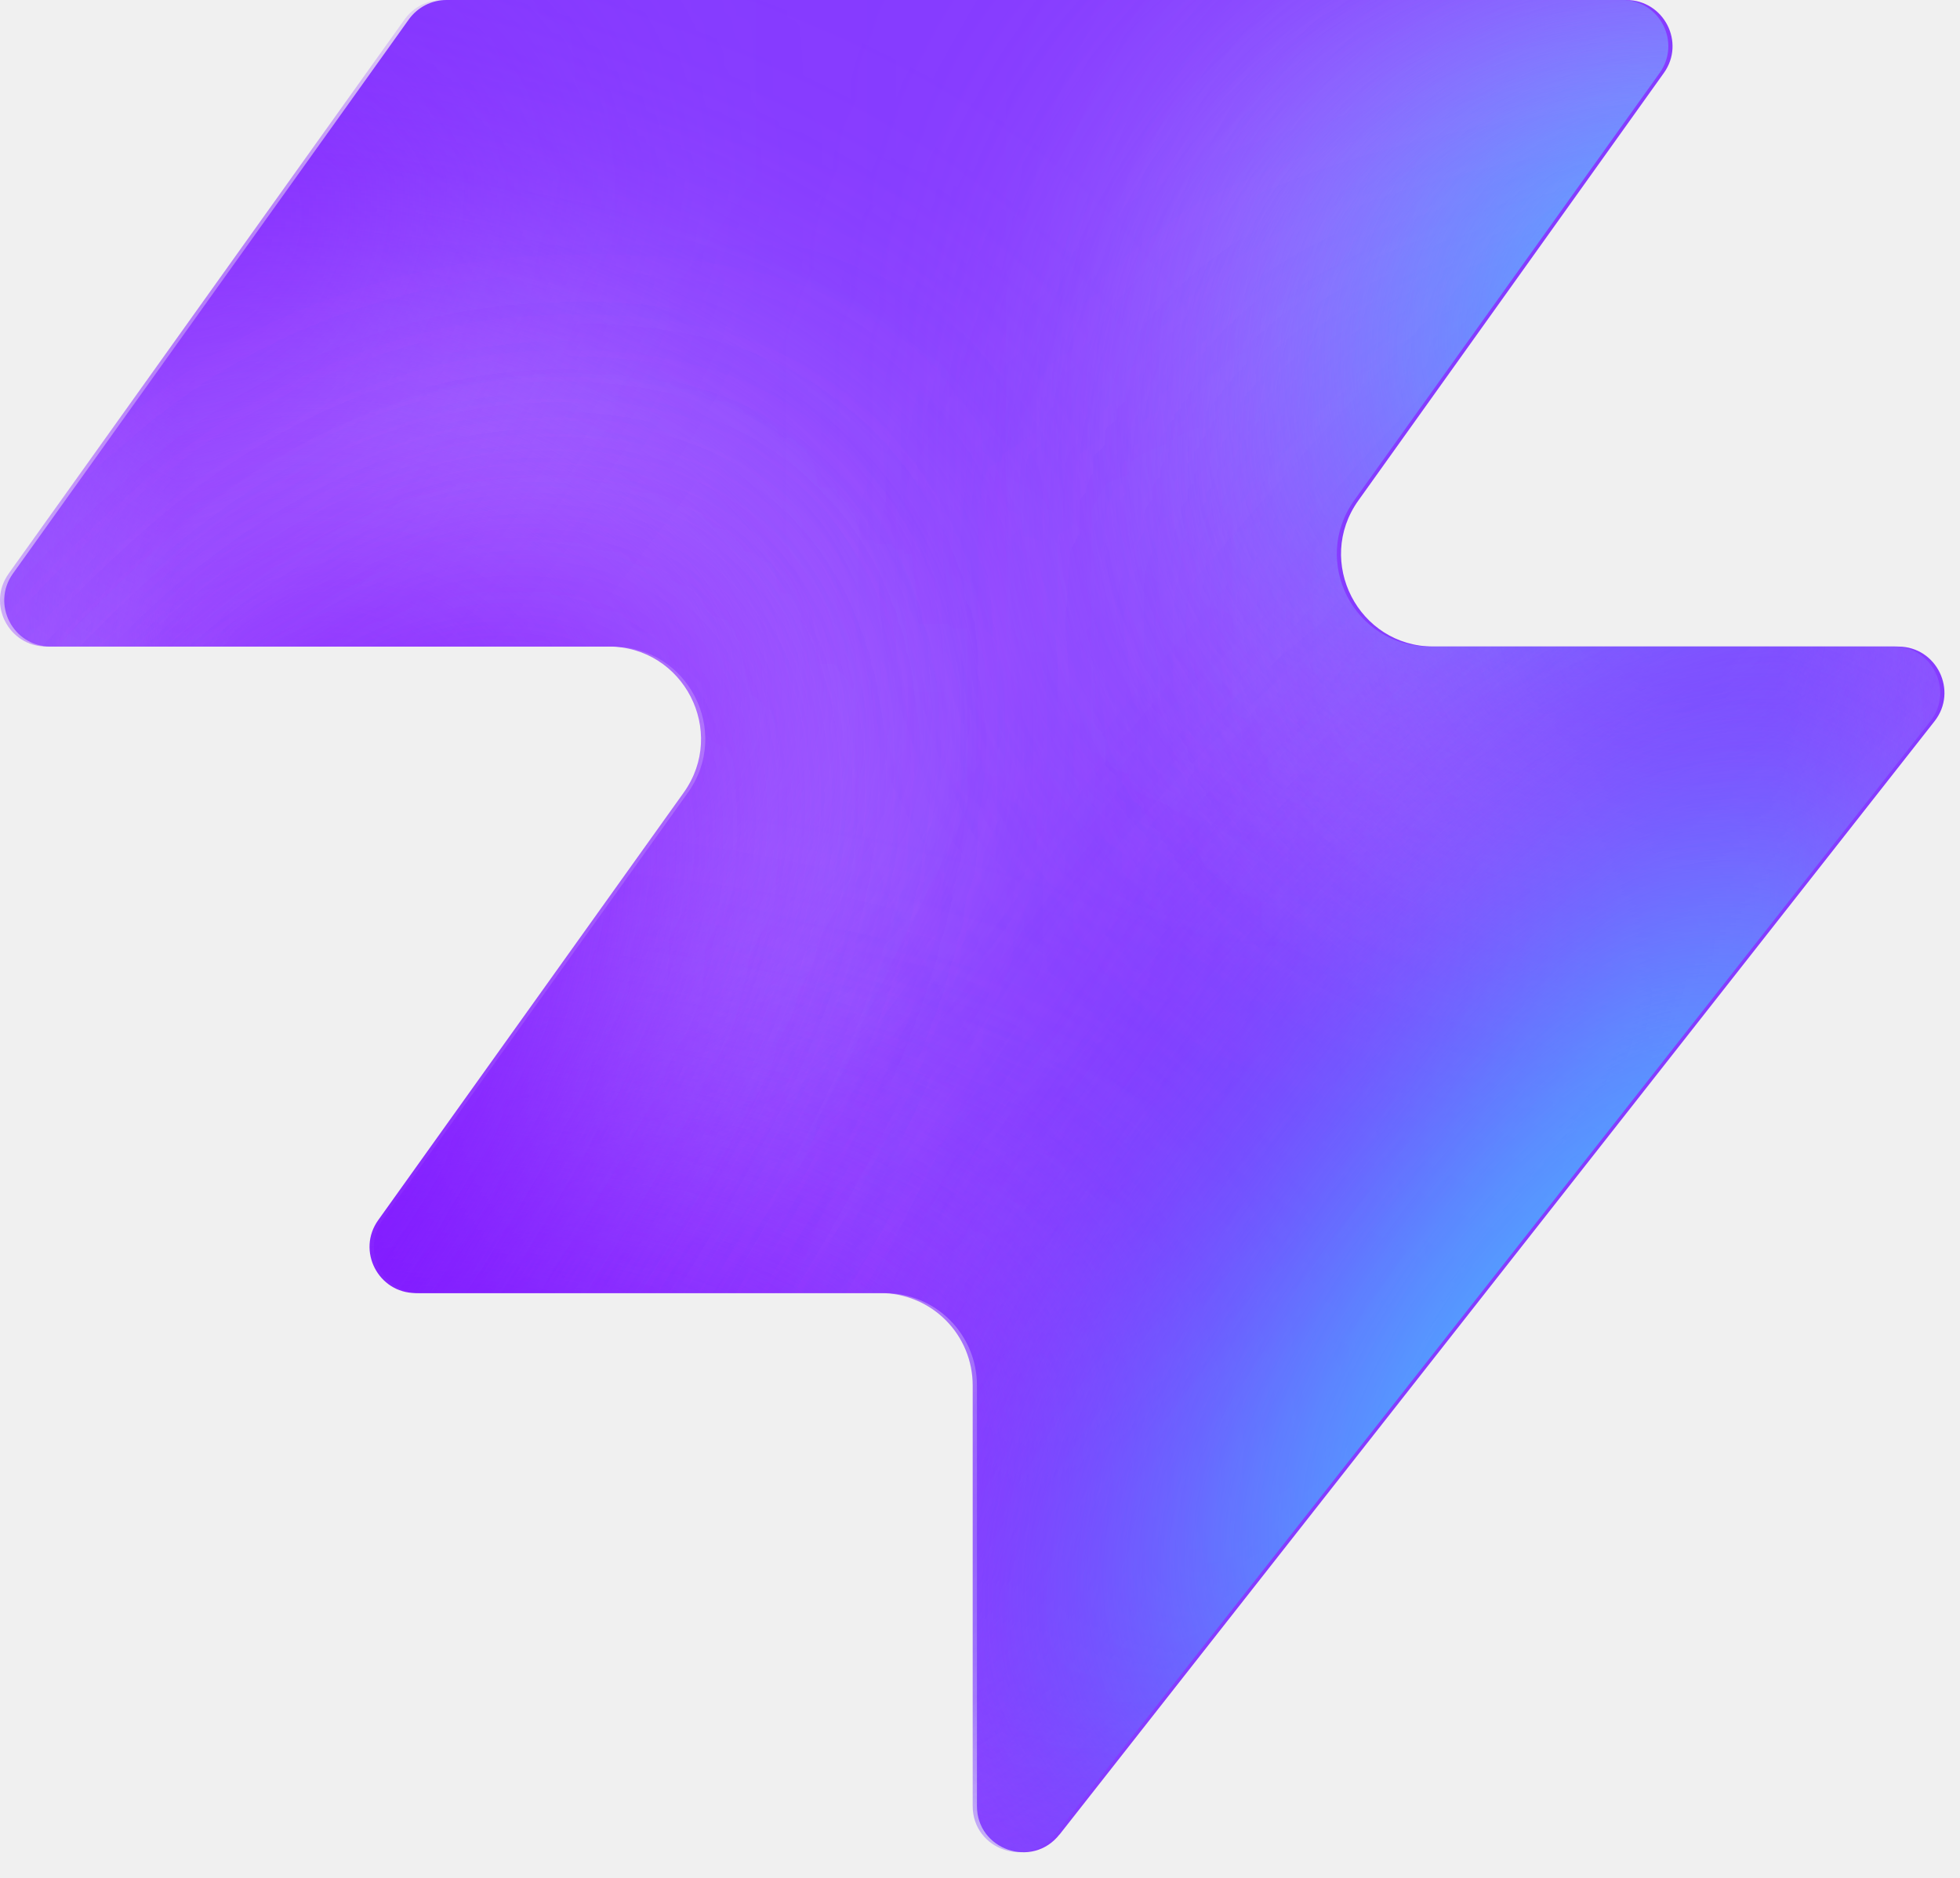
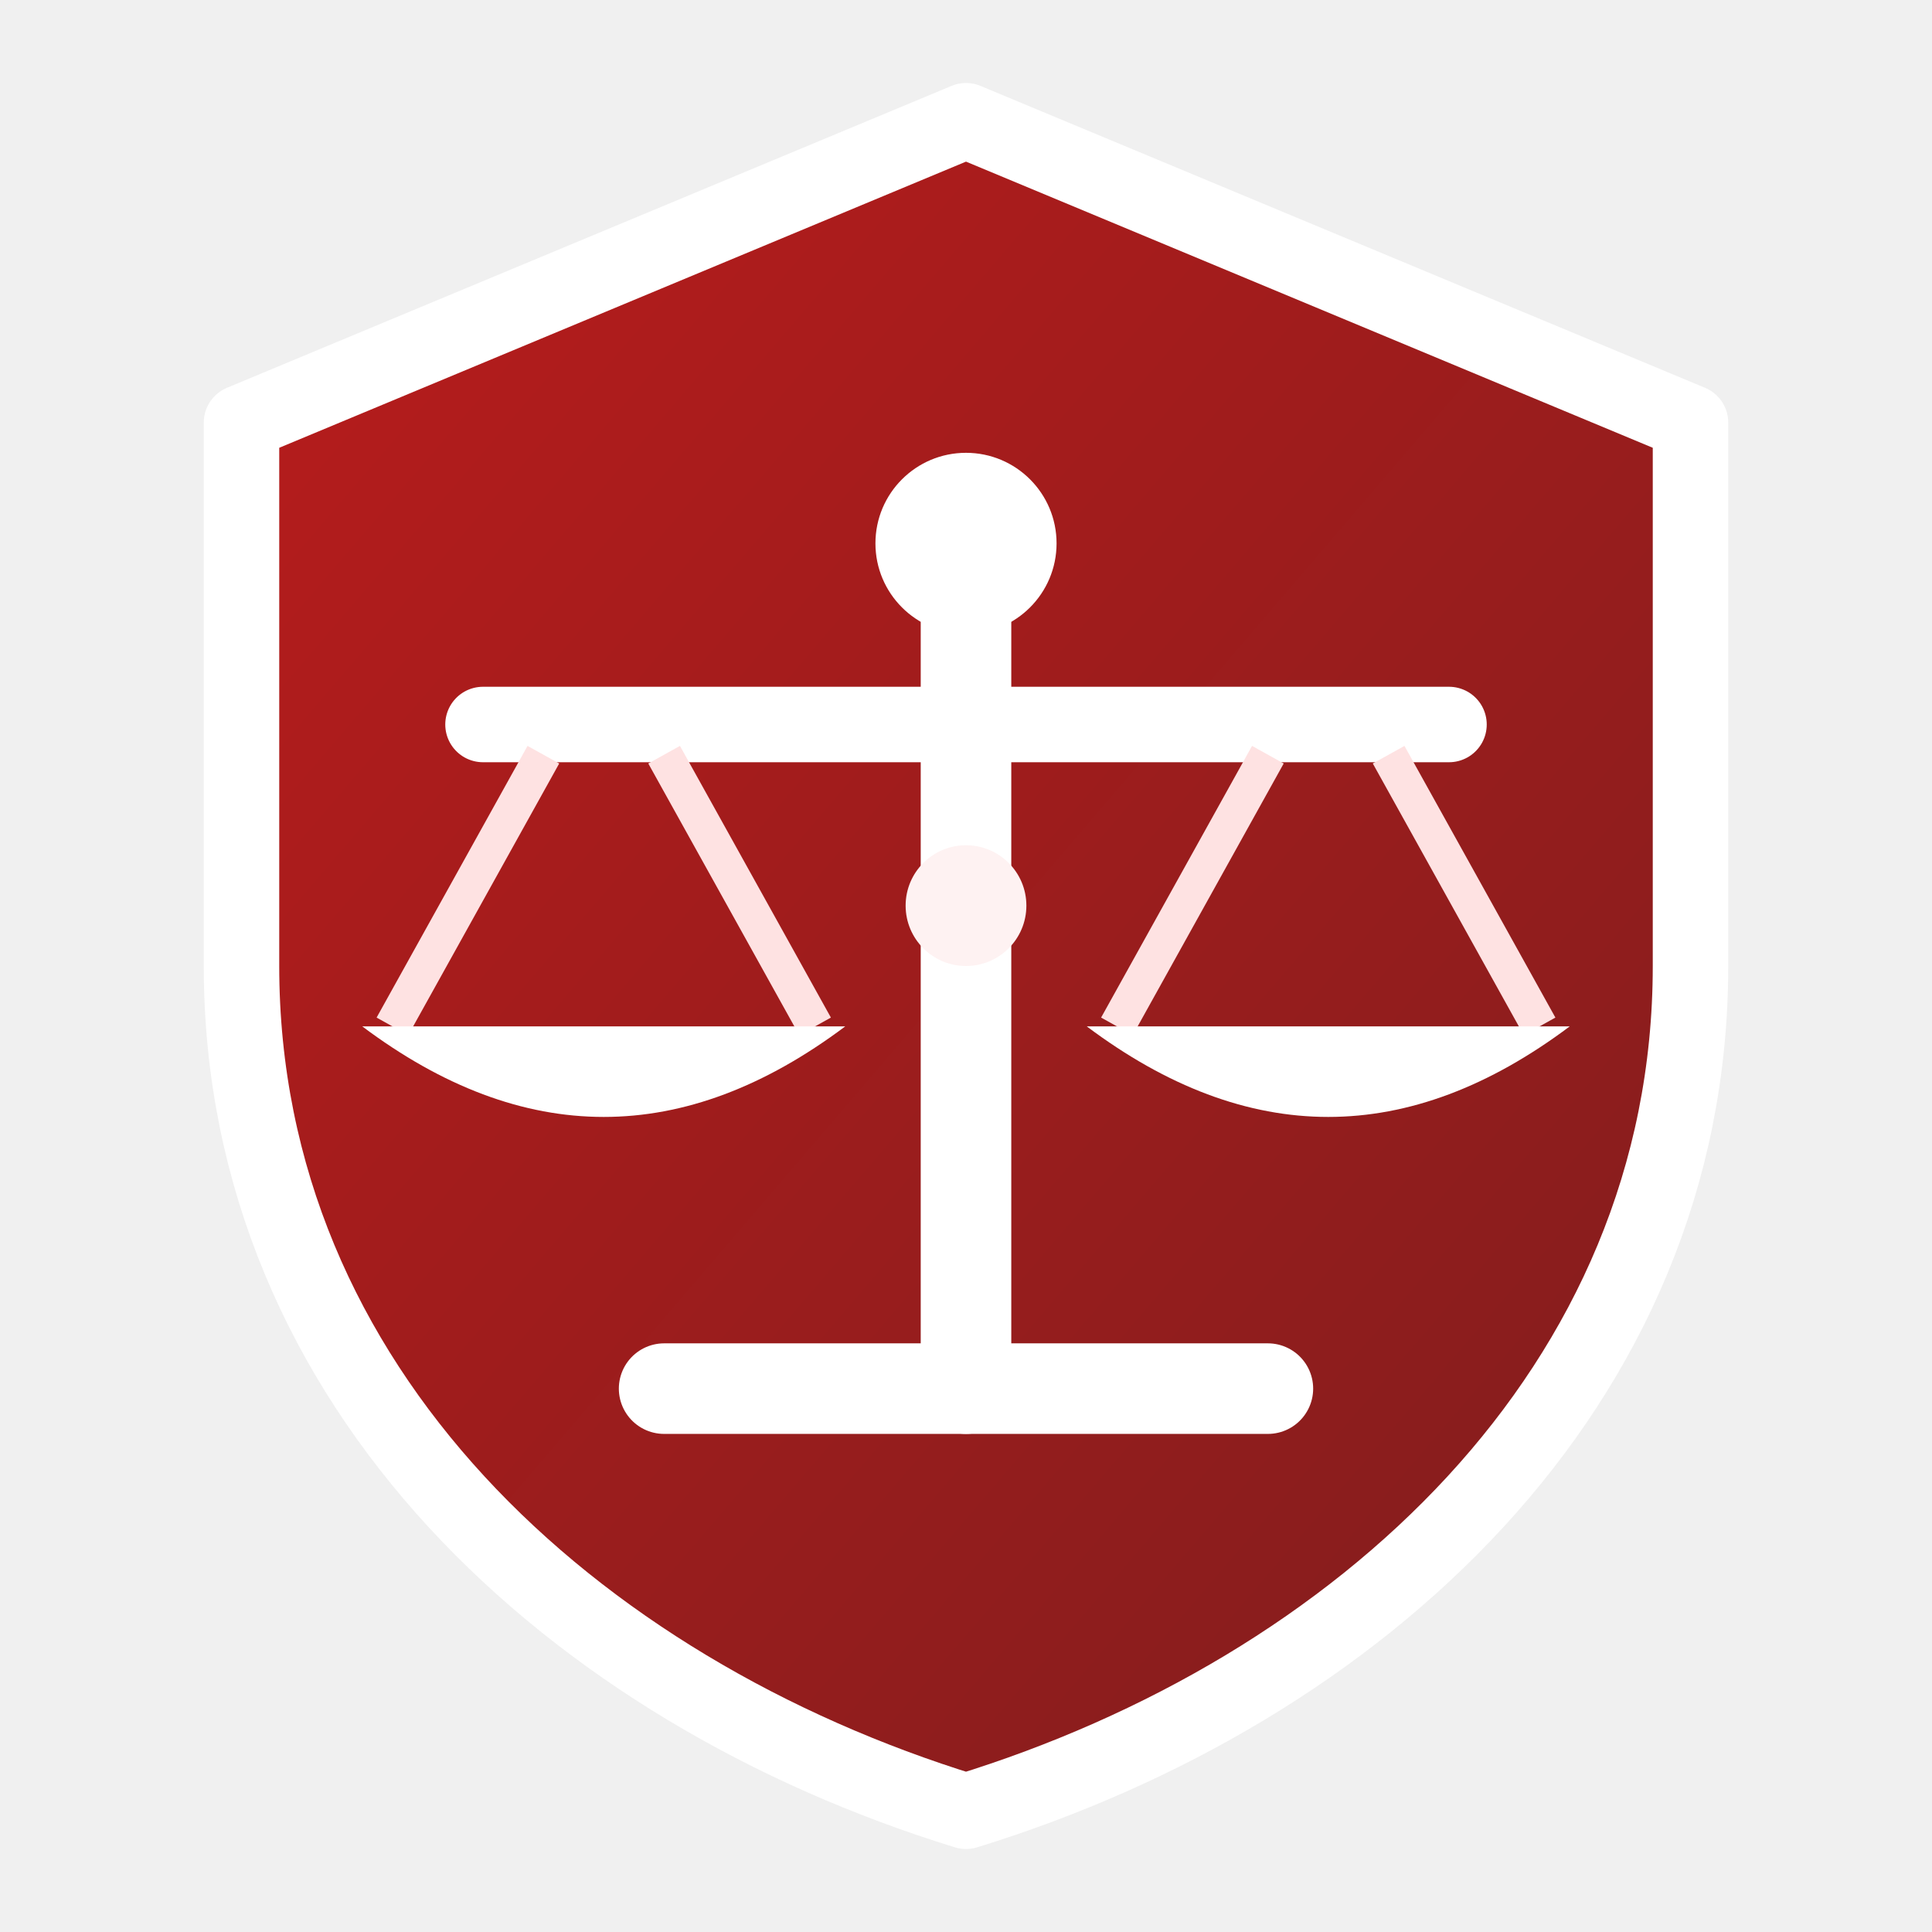
- <svg xmlns="http://www.w3.org/2000/svg" width="48" height="46" fill="none" viewBox="0 0 48 46">
-   <path fill="#863bff" d="M25.946 44.938c-.664.845-2.021.375-2.021-.698V33.937a2.26 2.26 0 0 0-2.262-2.262H10.287c-.92 0-1.456-1.04-.92-1.788l7.48-10.471c1.07-1.497 0-3.578-1.842-3.578H1.237c-.92 0-1.456-1.04-.92-1.788L10.013.474c.214-.297.556-.474.92-.474h28.894c.92 0 1.456 1.04.92 1.788l-7.48 10.471c-1.07 1.498 0 3.579 1.842 3.579h11.377c.943 0 1.473 1.088.89 1.83L25.947 44.94z" style="fill:#863bff;fill:color(display-p3 .525 .23 1);fill-opacity:1" />
-   <mask id="a" width="48" height="46" x="0" y="0" maskUnits="userSpaceOnUse" style="mask-type:alpha">
-     <path fill="#000" d="M25.842 44.938c-.664.844-2.021.375-2.021-.698V33.937a2.26 2.26 0 0 0-2.262-2.262H10.183c-.92 0-1.456-1.04-.92-1.788l7.48-10.471c1.07-1.498 0-3.579-1.842-3.579H1.133c-.92 0-1.456-1.04-.92-1.787L9.91.473c.214-.297.556-.474.92-.474h28.894c.92 0 1.456 1.04.92 1.788l-7.48 10.471c-1.07 1.498 0 3.578 1.842 3.578h11.377c.943 0 1.473 1.088.89 1.832L25.843 44.94z" style="fill:#000;fill-opacity:1" />
-   </mask>
-   <g mask="url(#a)">
-     <g filter="url(#b)">
-       <ellipse cx="5.508" cy="14.704" fill="#ede6ff" rx="5.508" ry="14.704" style="fill:#ede6ff;fill:color(display-p3 .927 .903 1);fill-opacity:1" transform="matrix(.00324 1 1 -.00324 -4.47 31.516)" />
-     </g>
-     <g filter="url(#c)">
-       <ellipse cx="10.399" cy="29.851" fill="#ede6ff" rx="10.399" ry="29.851" style="fill:#ede6ff;fill:color(display-p3 .927 .903 1);fill-opacity:1" transform="matrix(.00324 1 1 -.00324 -39.328 7.883)" />
-     </g>
-     <g filter="url(#d)">
-       <ellipse cx="5.508" cy="30.487" fill="#7e14ff" rx="5.508" ry="30.487" style="fill:#7e14ff;fill:color(display-p3 .492 .077 1);fill-opacity:1" transform="rotate(89.814 -25.913 -14.639)scale(1 -1)" />
-     </g>
-     <g filter="url(#e)">
-       <ellipse cx="5.508" cy="30.599" fill="#7e14ff" rx="5.508" ry="30.599" style="fill:#7e14ff;fill:color(display-p3 .492 .077 1);fill-opacity:1" transform="rotate(89.814 -32.644 -3.334)scale(1 -1)" />
-     </g>
-     <g filter="url(#f)">
-       <ellipse cx="5.508" cy="30.599" fill="#7e14ff" rx="5.508" ry="30.599" style="fill:#7e14ff;fill:color(display-p3 .492 .077 1);fill-opacity:1" transform="matrix(.00324 1 1 -.00324 -34.34 30.47)" />
-     </g>
-     <g filter="url(#g)">
-       <ellipse cx="14.072" cy="22.078" fill="#ede6ff" rx="14.072" ry="22.078" style="fill:#ede6ff;fill:color(display-p3 .927 .903 1);fill-opacity:1" transform="rotate(93.35 24.506 48.493)scale(-1 1)" />
-     </g>
-     <g filter="url(#h)">
-       <ellipse cx="3.47" cy="21.501" fill="#7e14ff" rx="3.47" ry="21.501" style="fill:#7e14ff;fill:color(display-p3 .492 .077 1);fill-opacity:1" transform="rotate(89.009 28.708 47.59)scale(-1 1)" />
-     </g>
-     <g filter="url(#i)">
-       <ellipse cx="3.47" cy="21.501" fill="#7e14ff" rx="3.47" ry="21.501" style="fill:#7e14ff;fill:color(display-p3 .492 .077 1);fill-opacity:1" transform="rotate(89.009 28.708 47.59)scale(-1 1)" />
-     </g>
-     <g filter="url(#j)">
-       <ellipse cx=".387" cy="8.972" fill="#7e14ff" rx="4.407" ry="29.108" style="fill:#7e14ff;fill:color(display-p3 .492 .077 1);fill-opacity:1" transform="rotate(39.51 .387 8.972)" />
-     </g>
-     <g filter="url(#k)">
-       <ellipse cx="47.523" cy="-6.092" fill="#7e14ff" rx="4.407" ry="29.108" style="fill:#7e14ff;fill:color(display-p3 .492 .077 1);fill-opacity:1" transform="rotate(37.892 47.523 -6.092)" />
-     </g>
-     <g filter="url(#l)">
-       <ellipse cx="41.412" cy="6.333" fill="#47bfff" rx="5.971" ry="9.665" style="fill:#47bfff;fill:color(display-p3 .28 .748 1);fill-opacity:1" transform="rotate(37.892 41.412 6.333)" />
-     </g>
-     <g filter="url(#m)">
-       <ellipse cx="-1.879" cy="38.332" fill="#7e14ff" rx="4.407" ry="29.108" style="fill:#7e14ff;fill:color(display-p3 .492 .077 1);fill-opacity:1" transform="rotate(37.892 -1.88 38.332)" />
-     </g>
-     <g filter="url(#n)">
-       <ellipse cx="-1.879" cy="38.332" fill="#7e14ff" rx="4.407" ry="29.108" style="fill:#7e14ff;fill:color(display-p3 .492 .077 1);fill-opacity:1" transform="rotate(37.892 -1.88 38.332)" />
-     </g>
-     <g filter="url(#o)">
-       <ellipse cx="35.651" cy="29.907" fill="#7e14ff" rx="4.407" ry="29.108" style="fill:#7e14ff;fill:color(display-p3 .492 .077 1);fill-opacity:1" transform="rotate(37.892 35.651 29.907)" />
-     </g>
-     <g filter="url(#p)">
-       <ellipse cx="38.418" cy="32.4" fill="#47bfff" rx="5.971" ry="15.297" style="fill:#47bfff;fill:color(display-p3 .28 .748 1);fill-opacity:1" transform="rotate(37.892 38.418 32.4)" />
-     </g>
-   </g>
+ <svg xmlns="http://www.w3.org/2000/svg" viewBox="0 0 64 64" width="64" height="64">
  <defs>
-     <filter id="b" width="60.045" height="41.654" x="-19.77" y="16.149" color-interpolation-filters="sRGB" filterUnits="userSpaceOnUse">
-       <feFlood flood-opacity="0" result="BackgroundImageFix" />
-       <feBlend in="SourceGraphic" in2="BackgroundImageFix" result="shape" />
-       <feGaussianBlur result="effect1_foregroundBlur_2002_17158" stdDeviation="7.659" />
-     </filter>
-     <filter id="c" width="90.34" height="51.437" x="-54.613" y="-7.533" color-interpolation-filters="sRGB" filterUnits="userSpaceOnUse">
-       <feFlood flood-opacity="0" result="BackgroundImageFix" />
-       <feBlend in="SourceGraphic" in2="BackgroundImageFix" result="shape" />
-       <feGaussianBlur result="effect1_foregroundBlur_2002_17158" stdDeviation="7.659" />
-     </filter>
-     <filter id="d" width="79.355" height="29.4" x="-49.64" y="2.03" color-interpolation-filters="sRGB" filterUnits="userSpaceOnUse">
-       <feFlood flood-opacity="0" result="BackgroundImageFix" />
-       <feBlend in="SourceGraphic" in2="BackgroundImageFix" result="shape" />
-       <feGaussianBlur result="effect1_foregroundBlur_2002_17158" stdDeviation="4.596" />
-     </filter>
-     <filter id="e" width="79.579" height="29.4" x="-45.045" y="20.029" color-interpolation-filters="sRGB" filterUnits="userSpaceOnUse">
-       <feFlood flood-opacity="0" result="BackgroundImageFix" />
-       <feBlend in="SourceGraphic" in2="BackgroundImageFix" result="shape" />
-       <feGaussianBlur result="effect1_foregroundBlur_2002_17158" stdDeviation="4.596" />
-     </filter>
-     <filter id="f" width="79.579" height="29.4" x="-43.513" y="21.178" color-interpolation-filters="sRGB" filterUnits="userSpaceOnUse">
-       <feFlood flood-opacity="0" result="BackgroundImageFix" />
-       <feBlend in="SourceGraphic" in2="BackgroundImageFix" result="shape" />
-       <feGaussianBlur result="effect1_foregroundBlur_2002_17158" stdDeviation="4.596" />
-     </filter>
-     <filter id="g" width="74.749" height="58.852" x="15.756" y="-17.901" color-interpolation-filters="sRGB" filterUnits="userSpaceOnUse">
-       <feFlood flood-opacity="0" result="BackgroundImageFix" />
-       <feBlend in="SourceGraphic" in2="BackgroundImageFix" result="shape" />
-       <feGaussianBlur result="effect1_foregroundBlur_2002_17158" stdDeviation="7.659" />
-     </filter>
-     <filter id="h" width="61.377" height="25.362" x="23.548" y="2.284" color-interpolation-filters="sRGB" filterUnits="userSpaceOnUse">
-       <feFlood flood-opacity="0" result="BackgroundImageFix" />
-       <feBlend in="SourceGraphic" in2="BackgroundImageFix" result="shape" />
-       <feGaussianBlur result="effect1_foregroundBlur_2002_17158" stdDeviation="4.596" />
-     </filter>
-     <filter id="i" width="61.377" height="25.362" x="23.548" y="2.284" color-interpolation-filters="sRGB" filterUnits="userSpaceOnUse">
-       <feFlood flood-opacity="0" result="BackgroundImageFix" />
-       <feBlend in="SourceGraphic" in2="BackgroundImageFix" result="shape" />
-       <feGaussianBlur result="effect1_foregroundBlur_2002_17158" stdDeviation="4.596" />
-     </filter>
-     <filter id="j" width="56.045" height="63.649" x="-27.636" y="-22.853" color-interpolation-filters="sRGB" filterUnits="userSpaceOnUse">
-       <feFlood flood-opacity="0" result="BackgroundImageFix" />
-       <feBlend in="SourceGraphic" in2="BackgroundImageFix" result="shape" />
-       <feGaussianBlur result="effect1_foregroundBlur_2002_17158" stdDeviation="4.596" />
-     </filter>
-     <filter id="k" width="54.814" height="64.646" x="20.116" y="-38.415" color-interpolation-filters="sRGB" filterUnits="userSpaceOnUse">
-       <feFlood flood-opacity="0" result="BackgroundImageFix" />
-       <feBlend in="SourceGraphic" in2="BackgroundImageFix" result="shape" />
-       <feGaussianBlur result="effect1_foregroundBlur_2002_17158" stdDeviation="4.596" />
-     </filter>
-     <filter id="l" width="33.541" height="35.313" x="24.641" y="-11.323" color-interpolation-filters="sRGB" filterUnits="userSpaceOnUse">
-       <feFlood flood-opacity="0" result="BackgroundImageFix" />
-       <feBlend in="SourceGraphic" in2="BackgroundImageFix" result="shape" />
-       <feGaussianBlur result="effect1_foregroundBlur_2002_17158" stdDeviation="4.596" />
-     </filter>
-     <filter id="m" width="54.814" height="64.646" x="-29.286" y="6.009" color-interpolation-filters="sRGB" filterUnits="userSpaceOnUse">
-       <feFlood flood-opacity="0" result="BackgroundImageFix" />
-       <feBlend in="SourceGraphic" in2="BackgroundImageFix" result="shape" />
-       <feGaussianBlur result="effect1_foregroundBlur_2002_17158" stdDeviation="4.596" />
-     </filter>
-     <filter id="n" width="54.814" height="64.646" x="-29.286" y="6.009" color-interpolation-filters="sRGB" filterUnits="userSpaceOnUse">
-       <feFlood flood-opacity="0" result="BackgroundImageFix" />
-       <feBlend in="SourceGraphic" in2="BackgroundImageFix" result="shape" />
-       <feGaussianBlur result="effect1_foregroundBlur_2002_17158" stdDeviation="4.596" />
-     </filter>
-     <filter id="o" width="54.814" height="64.646" x="8.244" y="-2.416" color-interpolation-filters="sRGB" filterUnits="userSpaceOnUse">
-       <feFlood flood-opacity="0" result="BackgroundImageFix" />
-       <feBlend in="SourceGraphic" in2="BackgroundImageFix" result="shape" />
-       <feGaussianBlur result="effect1_foregroundBlur_2002_17158" stdDeviation="4.596" />
-     </filter>
-     <filter id="p" width="39.409" height="43.623" x="18.713" y="10.588" color-interpolation-filters="sRGB" filterUnits="userSpaceOnUse">
-       <feFlood flood-opacity="0" result="BackgroundImageFix" />
-       <feBlend in="SourceGraphic" in2="BackgroundImageFix" result="shape" />
-       <feGaussianBlur result="effect1_foregroundBlur_2002_17158" stdDeviation="4.596" />
-     </filter>
+     <linearGradient id="courtRedGrad" x1="0%" y1="0%" x2="100%" y2="100%">
+       <stop offset="0%" stop-color="#b91c1c" />
+       <stop offset="100%" stop-color="#7f1d1d" />
+     </linearGradient>
  </defs>
+   <path d="M32 4 L56 14 V32 C56 46 45 56 32 60 C19 56 8 46 8 32 V14 Z" fill="url(#courtRedGrad)" stroke="#ffffff" stroke-width="2.5" stroke-linejoin="round" />
+   <line x1="32" y1="18" x2="32" y2="46" stroke="#ffffff" stroke-width="3" stroke-linecap="round" />
+   <path d="M22 46 L42 46" stroke="#ffffff" stroke-width="3" stroke-linecap="round" />
+   <circle cx="32" cy="18" r="3" fill="#ffffff" />
+   <line x1="16" y1="24" x2="48" y2="24" stroke="#ffffff" stroke-width="2.5" stroke-linecap="round" />
+   <line x1="18" y1="25" x2="13" y2="34" stroke="#fee2e2" stroke-width="1.2" />
+   <line x1="22" y1="25" x2="27" y2="34" stroke="#fee2e2" stroke-width="1.2" />
+   <path d="M12 34 Q20 40 28 34 Z" fill="#ffffff" />
+   <line x1="42" y1="25" x2="37" y2="34" stroke="#fee2e2" stroke-width="1.2" />
+   <line x1="46" y1="25" x2="51" y2="34" stroke="#fee2e2" stroke-width="1.2" />
+   <path d="M36 34 Q44 40 52 34 Z" fill="#ffffff" />
+   <circle cx="32" cy="30" r="2" fill="#fef2f2" />
</svg>
